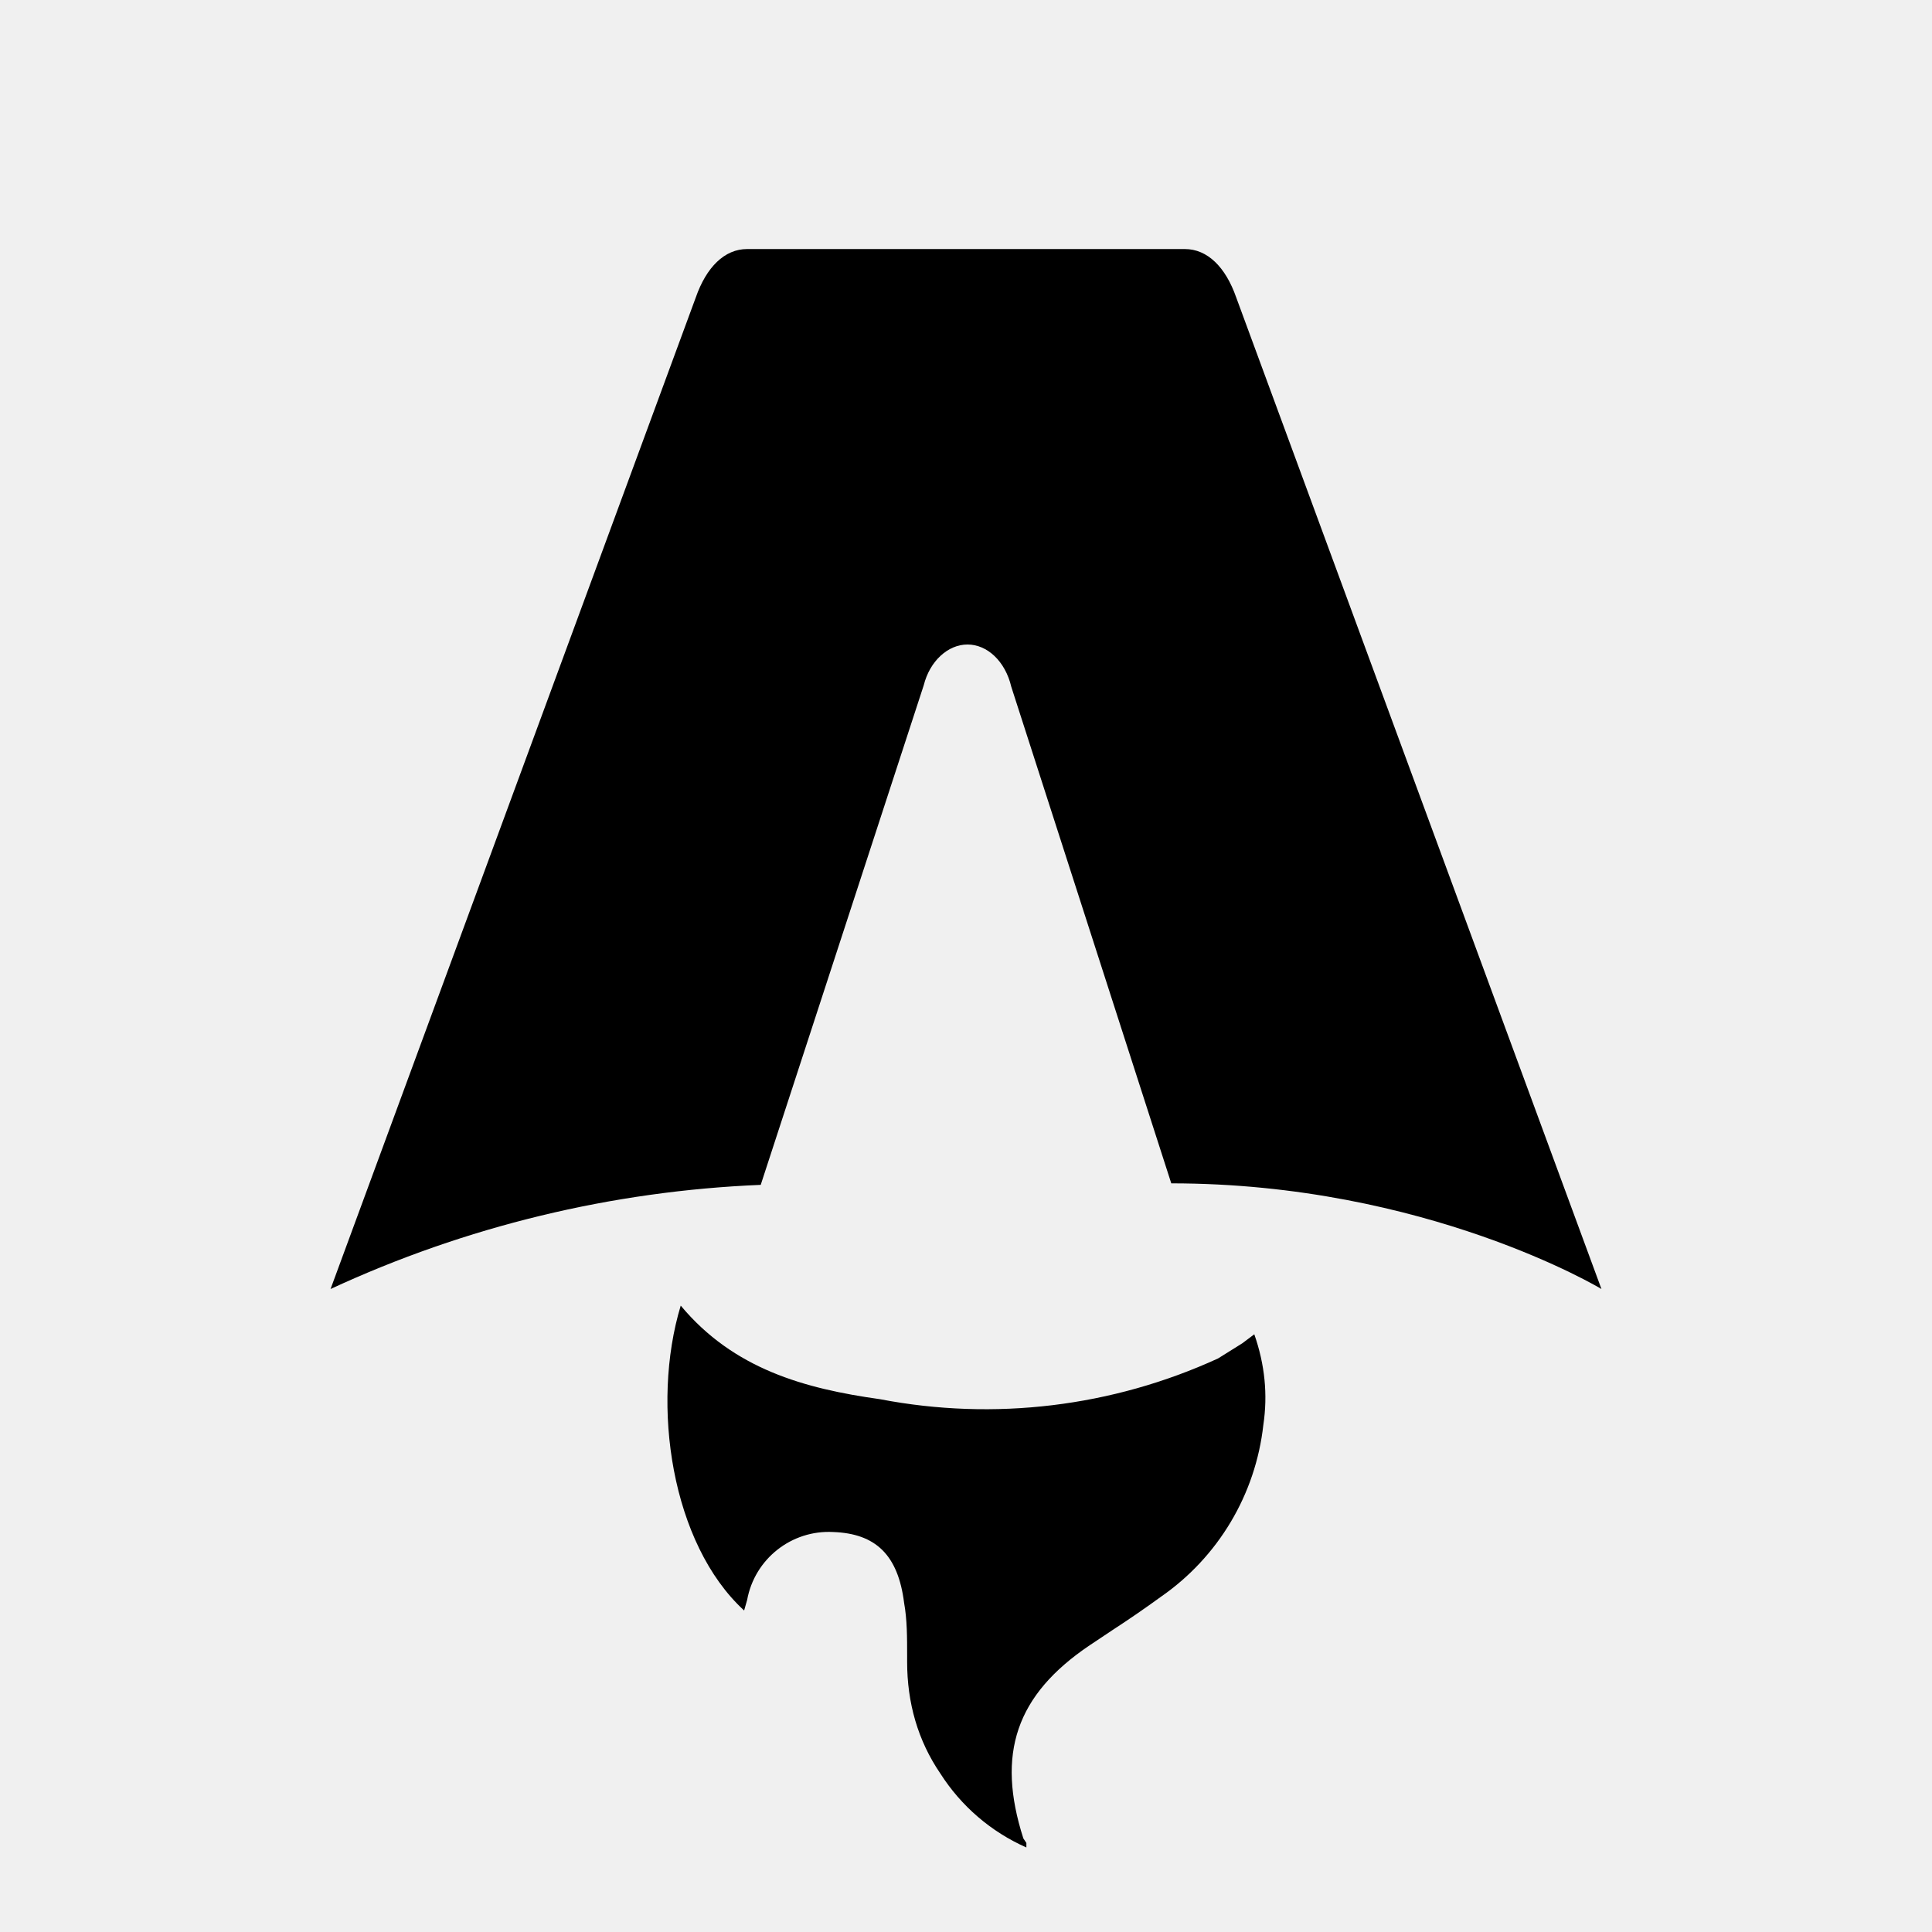
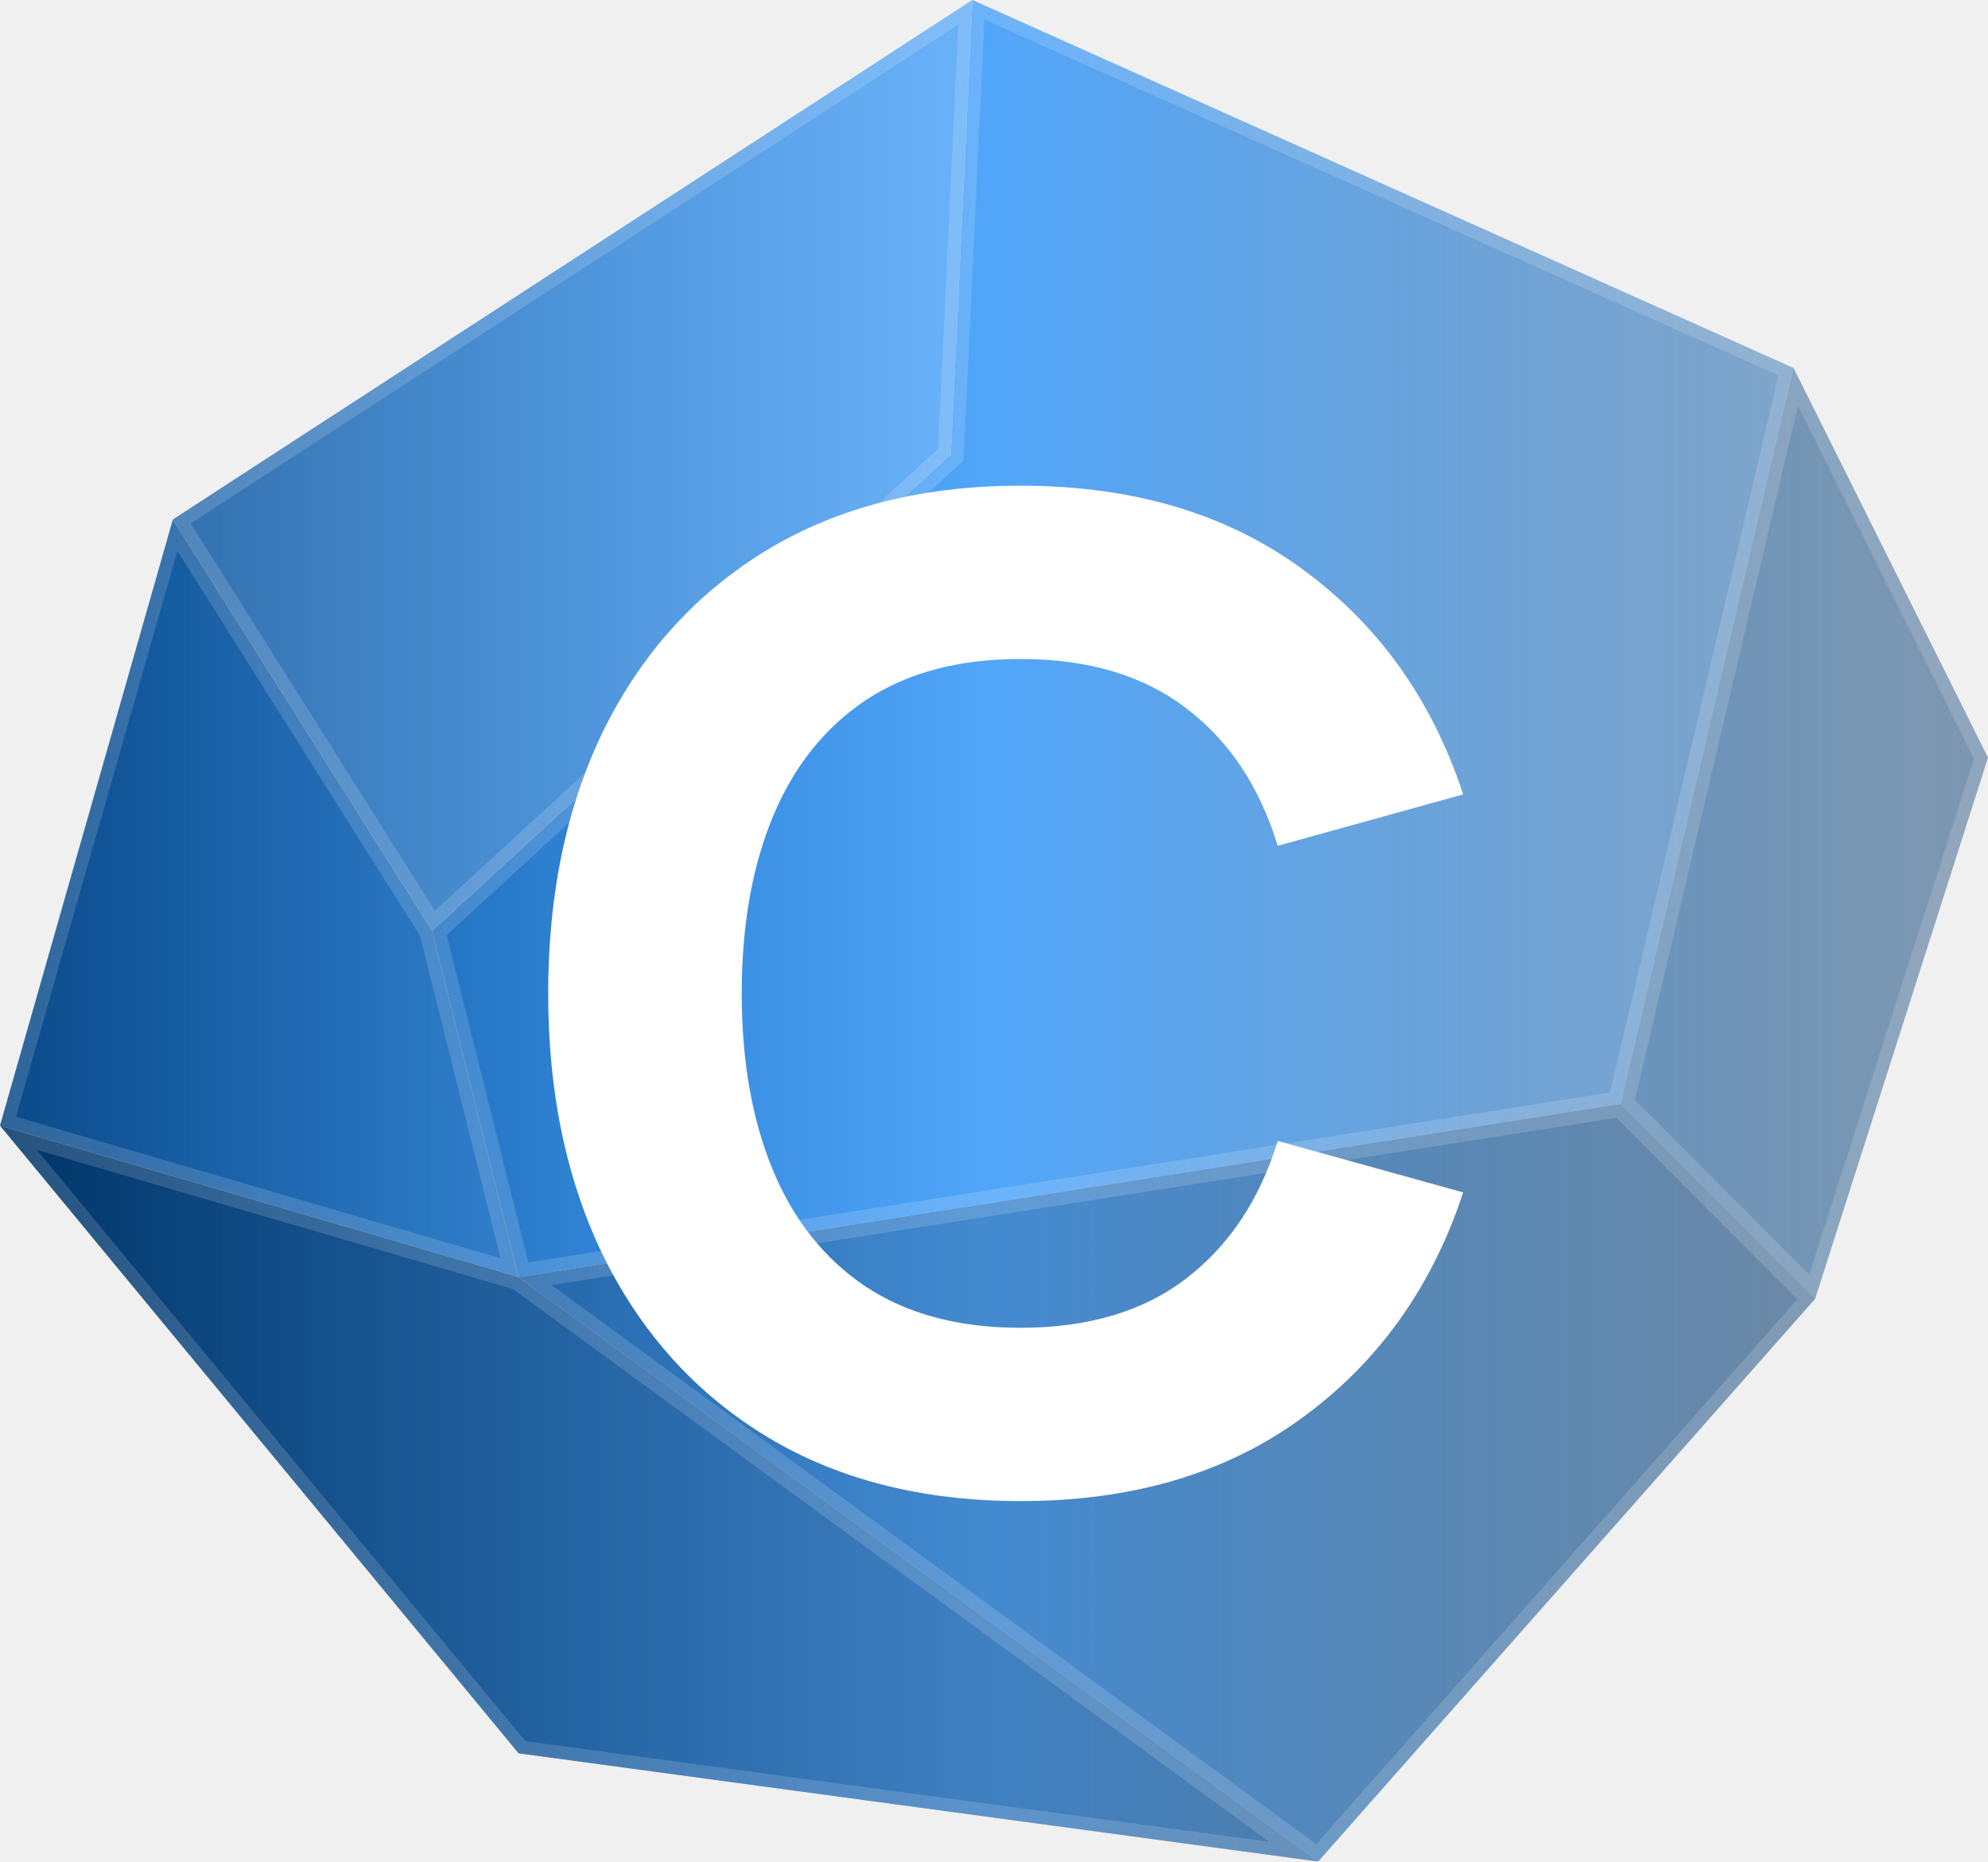
- <svg xmlns="http://www.w3.org/2000/svg" fill="none" viewBox="0 0 128 128">
-   <path d="M50.4 78.5a75.1 75.1 0 0 0-28.5 6.9l24.2-65.7c.7-2 1.9-3.2 3.4-3.2h29c1.5 0 2.7 1.2 3.4 3.2l24.2 65.7s-11.6-7-28.5-7L67 45.5c-.4-1.7-1.6-2.8-2.9-2.8-1.3 0-2.5 1.1-2.9 2.7L50.4 78.5Zm-1.1 28.2Zm-4.2-20.2c-2 6.6-.6 15.8 4.2 20.2a17.5 17.5 0 0 1 .2-.7 5.5 5.5 0 0 1 5.7-4.5c2.8.1 4.3 1.5 4.7 4.7.2 1.1.2 2.3.2 3.5v.4c0 2.7.7 5.2 2.2 7.4a13 13 0 0 0 5.7 4.9v-.3l-.2-.3c-1.8-5.6-.5-9.5 4.4-12.8l1.5-1a73 73 0 0 0 3.2-2.2 16 16 0 0 0 6.8-11.4c.3-2 .1-4-.6-6l-.8.6-1.6 1a37 37 0 0 1-22.4 2.7c-5-.7-9.7-2-13.2-6.2Z" />
-   <style>
-         path { fill: #000; }
-         @media (prefers-color-scheme: dark) {
-             path { fill: #FFF; }
-         }
-     </style>
+ <svg xmlns="http://www.w3.org/2000/svg" width="47" height="44" viewBox="0 0 47 44" fill="none">
+   <path d="M10.217 22L4.087 12.279L22.989 0L22.478 10.744L10.217 22Z" fill="url(#paint0_linear_17_25804)" />
+   <path d="M22.478 10.744L22.989 0L42.402 8.698L38.315 26.093L12.261 30.186L10.217 22L22.478 10.744Z" fill="url(#paint1_linear_17_25804)" />
+   <path d="M31.163 44L12.261 30.186L38.315 26.093L42.913 30.698L31.163 44Z" fill="url(#paint2_linear_17_25804)" />
+   <path d="M38.315 26.093L42.913 30.698L47 17.907L42.402 8.698L38.315 26.093Z" fill="url(#paint3_linear_17_25804)" />
+   <path d="M12.261 30.186L31.163 44L12.261 41.442L0 26.605L12.261 30.186Z" fill="url(#paint4_linear_17_25804)" />
+   <path d="M4.087 12.279L0 26.605L12.261 30.186L10.217 22L4.087 12.279Z" fill="url(#paint5_linear_17_25804)" />
+   <path d="M31.163 44L12.261 30.186L38.316 26.093L42.913 30.698L31.163 44Z" fill="black" fill-opacity="0.17" />
+   <path d="M38.315 26.093L42.913 30.698L46.999 17.907L42.402 8.698L38.315 26.093Z" fill="black" fill-opacity="0.1" />
+   <path d="M12.261 30.186L31.163 44L12.261 41.442L0 26.605L12.261 30.186Z" fill="black" fill-opacity="0.23" />
+   <path d="M4.087 12.279L0 26.605L12.261 30.186L10.217 22L4.087 12.279Z" fill="#C0C0C0" fill-opacity="0.05" />
+   <path d="M10.217 22L4.087 12.279L22.989 0L22.478 10.744L10.217 22Z" fill="white" fill-opacity="0.15" />
+   <path fill-rule="evenodd" clip-rule="evenodd" d="M10.217 22L22.478 10.744L22.989 0L4.087 12.279L10.217 22ZM10.281 21.526L22.178 10.603L22.654 0.583L4.508 12.372L10.281 21.526Z" fill="white" fill-opacity="0.15" />
+   <path fill-rule="evenodd" clip-rule="evenodd" d="M22.778 10.885L10.559 22.103L12.49 29.839L38.064 25.822L42.046 8.874L23.274 0.464L22.778 10.885ZM22.478 10.744L10.217 22L12.261 30.186L38.315 26.093L42.402 8.698L22.989 0L22.478 10.744Z" fill="white" fill-opacity="0.15" />
+   <path fill-rule="evenodd" clip-rule="evenodd" d="M31.118 43.587L42.492 30.71L38.209 26.421L13.039 30.375L31.118 43.587ZM31.163 44L42.913 30.698L38.315 26.093L12.261 30.186L31.163 44Z" fill="white" fill-opacity="0.15" />
+   <path fill-rule="evenodd" clip-rule="evenodd" d="M42.913 30.698L47 17.907L42.402 8.698L38.315 26.093L42.913 30.698ZM38.653 25.997L42.774 30.125L46.67 17.933L42.507 9.593L38.653 25.997Z" fill="white" fill-opacity="0.15" />
+   <path fill-rule="evenodd" clip-rule="evenodd" d="M12.123 30.466L0.873 27.179L12.421 41.154L30.005 43.533L12.123 30.466ZM12.261 30.186L0 26.605L12.261 41.442L31.163 44L12.261 30.186Z" fill="white" fill-opacity="0.15" />
+   <path fill-rule="evenodd" clip-rule="evenodd" d="M0.378 26.395L11.834 29.742L9.932 22.122L4.194 13.023L0.378 26.395ZM0 26.605L12.261 30.186L10.217 22L4.087 12.279L0 26.605Z" fill="white" fill-opacity="0.15" />
+   <path d="M24.128 35.48C21.824 35.48 19.835 34.979 18.16 33.976C16.496 32.973 15.211 31.571 14.304 29.768C13.408 27.965 12.96 25.869 12.96 23.48C12.96 21.091 13.408 18.995 14.304 17.192C15.211 15.389 16.496 13.987 18.16 12.984C19.835 11.981 21.824 11.48 24.128 11.48C26.773 11.48 28.992 12.136 30.784 13.448C32.587 14.76 33.856 16.536 34.592 18.776L30.208 19.992C29.781 18.595 29.061 17.512 28.048 16.744C27.035 15.965 25.728 15.576 24.128 15.576C22.667 15.576 21.445 15.901 20.464 16.552C19.493 17.203 18.763 18.12 18.272 19.304C17.781 20.488 17.536 21.88 17.536 23.48C17.536 25.08 17.781 26.472 18.272 27.656C18.763 28.84 19.493 29.757 20.464 30.408C21.445 31.059 22.667 31.384 24.128 31.384C25.728 31.384 27.035 30.995 28.048 30.216C29.061 29.437 29.781 28.355 30.208 26.968L34.592 28.184C33.856 30.424 32.587 32.2 30.784 33.512C28.992 34.824 26.773 35.48 24.128 35.48Z" fill="white" />
+   <defs>
+     <linearGradient id="paint0_linear_17_25804" x1="0" y1="22.105" x2="47" y2="22.105" gradientUnits="userSpaceOnUse">
+       <stop stop-color="#004385" />
+       <stop offset="0.5" stop-color="#0080FF" stop-opacity="0.66" />
+       <stop offset="1" stop-color="#004385" stop-opacity="0.42" />
+     </linearGradient>
+     <linearGradient id="paint1_linear_17_25804" x1="0" y1="22.105" x2="47" y2="22.105" gradientUnits="userSpaceOnUse">
+       <stop stop-color="#004385" />
+       <stop offset="0.5" stop-color="#0080FF" stop-opacity="0.66" />
+       <stop offset="1" stop-color="#004385" stop-opacity="0.42" />
+     </linearGradient>
+     <linearGradient id="paint2_linear_17_25804" x1="0" y1="22.105" x2="47" y2="22.105" gradientUnits="userSpaceOnUse">
+       <stop stop-color="#004385" />
+       <stop offset="0.5" stop-color="#0080FF" stop-opacity="0.66" />
+       <stop offset="1" stop-color="#004385" stop-opacity="0.42" />
+     </linearGradient>
+     <linearGradient id="paint3_linear_17_25804" x1="0" y1="22.105" x2="47" y2="22.105" gradientUnits="userSpaceOnUse">
+       <stop stop-color="#004385" />
+       <stop offset="0.5" stop-color="#0080FF" stop-opacity="0.66" />
+       <stop offset="1" stop-color="#004385" stop-opacity="0.42" />
+     </linearGradient>
+     <linearGradient id="paint4_linear_17_25804" x1="0" y1="22.105" x2="47" y2="22.105" gradientUnits="userSpaceOnUse">
+       <stop stop-color="#004385" />
+       <stop offset="0.5" stop-color="#0080FF" stop-opacity="0.66" />
+       <stop offset="1" stop-color="#004385" stop-opacity="0.42" />
+     </linearGradient>
+     <linearGradient id="paint5_linear_17_25804" x1="0" y1="22.105" x2="47" y2="22.105" gradientUnits="userSpaceOnUse">
+       <stop stop-color="#004385" />
+       <stop offset="0.5" stop-color="#0080FF" stop-opacity="0.66" />
+       <stop offset="1" stop-color="#004385" stop-opacity="0.42" />
+     </linearGradient>
+   </defs>
</svg>
